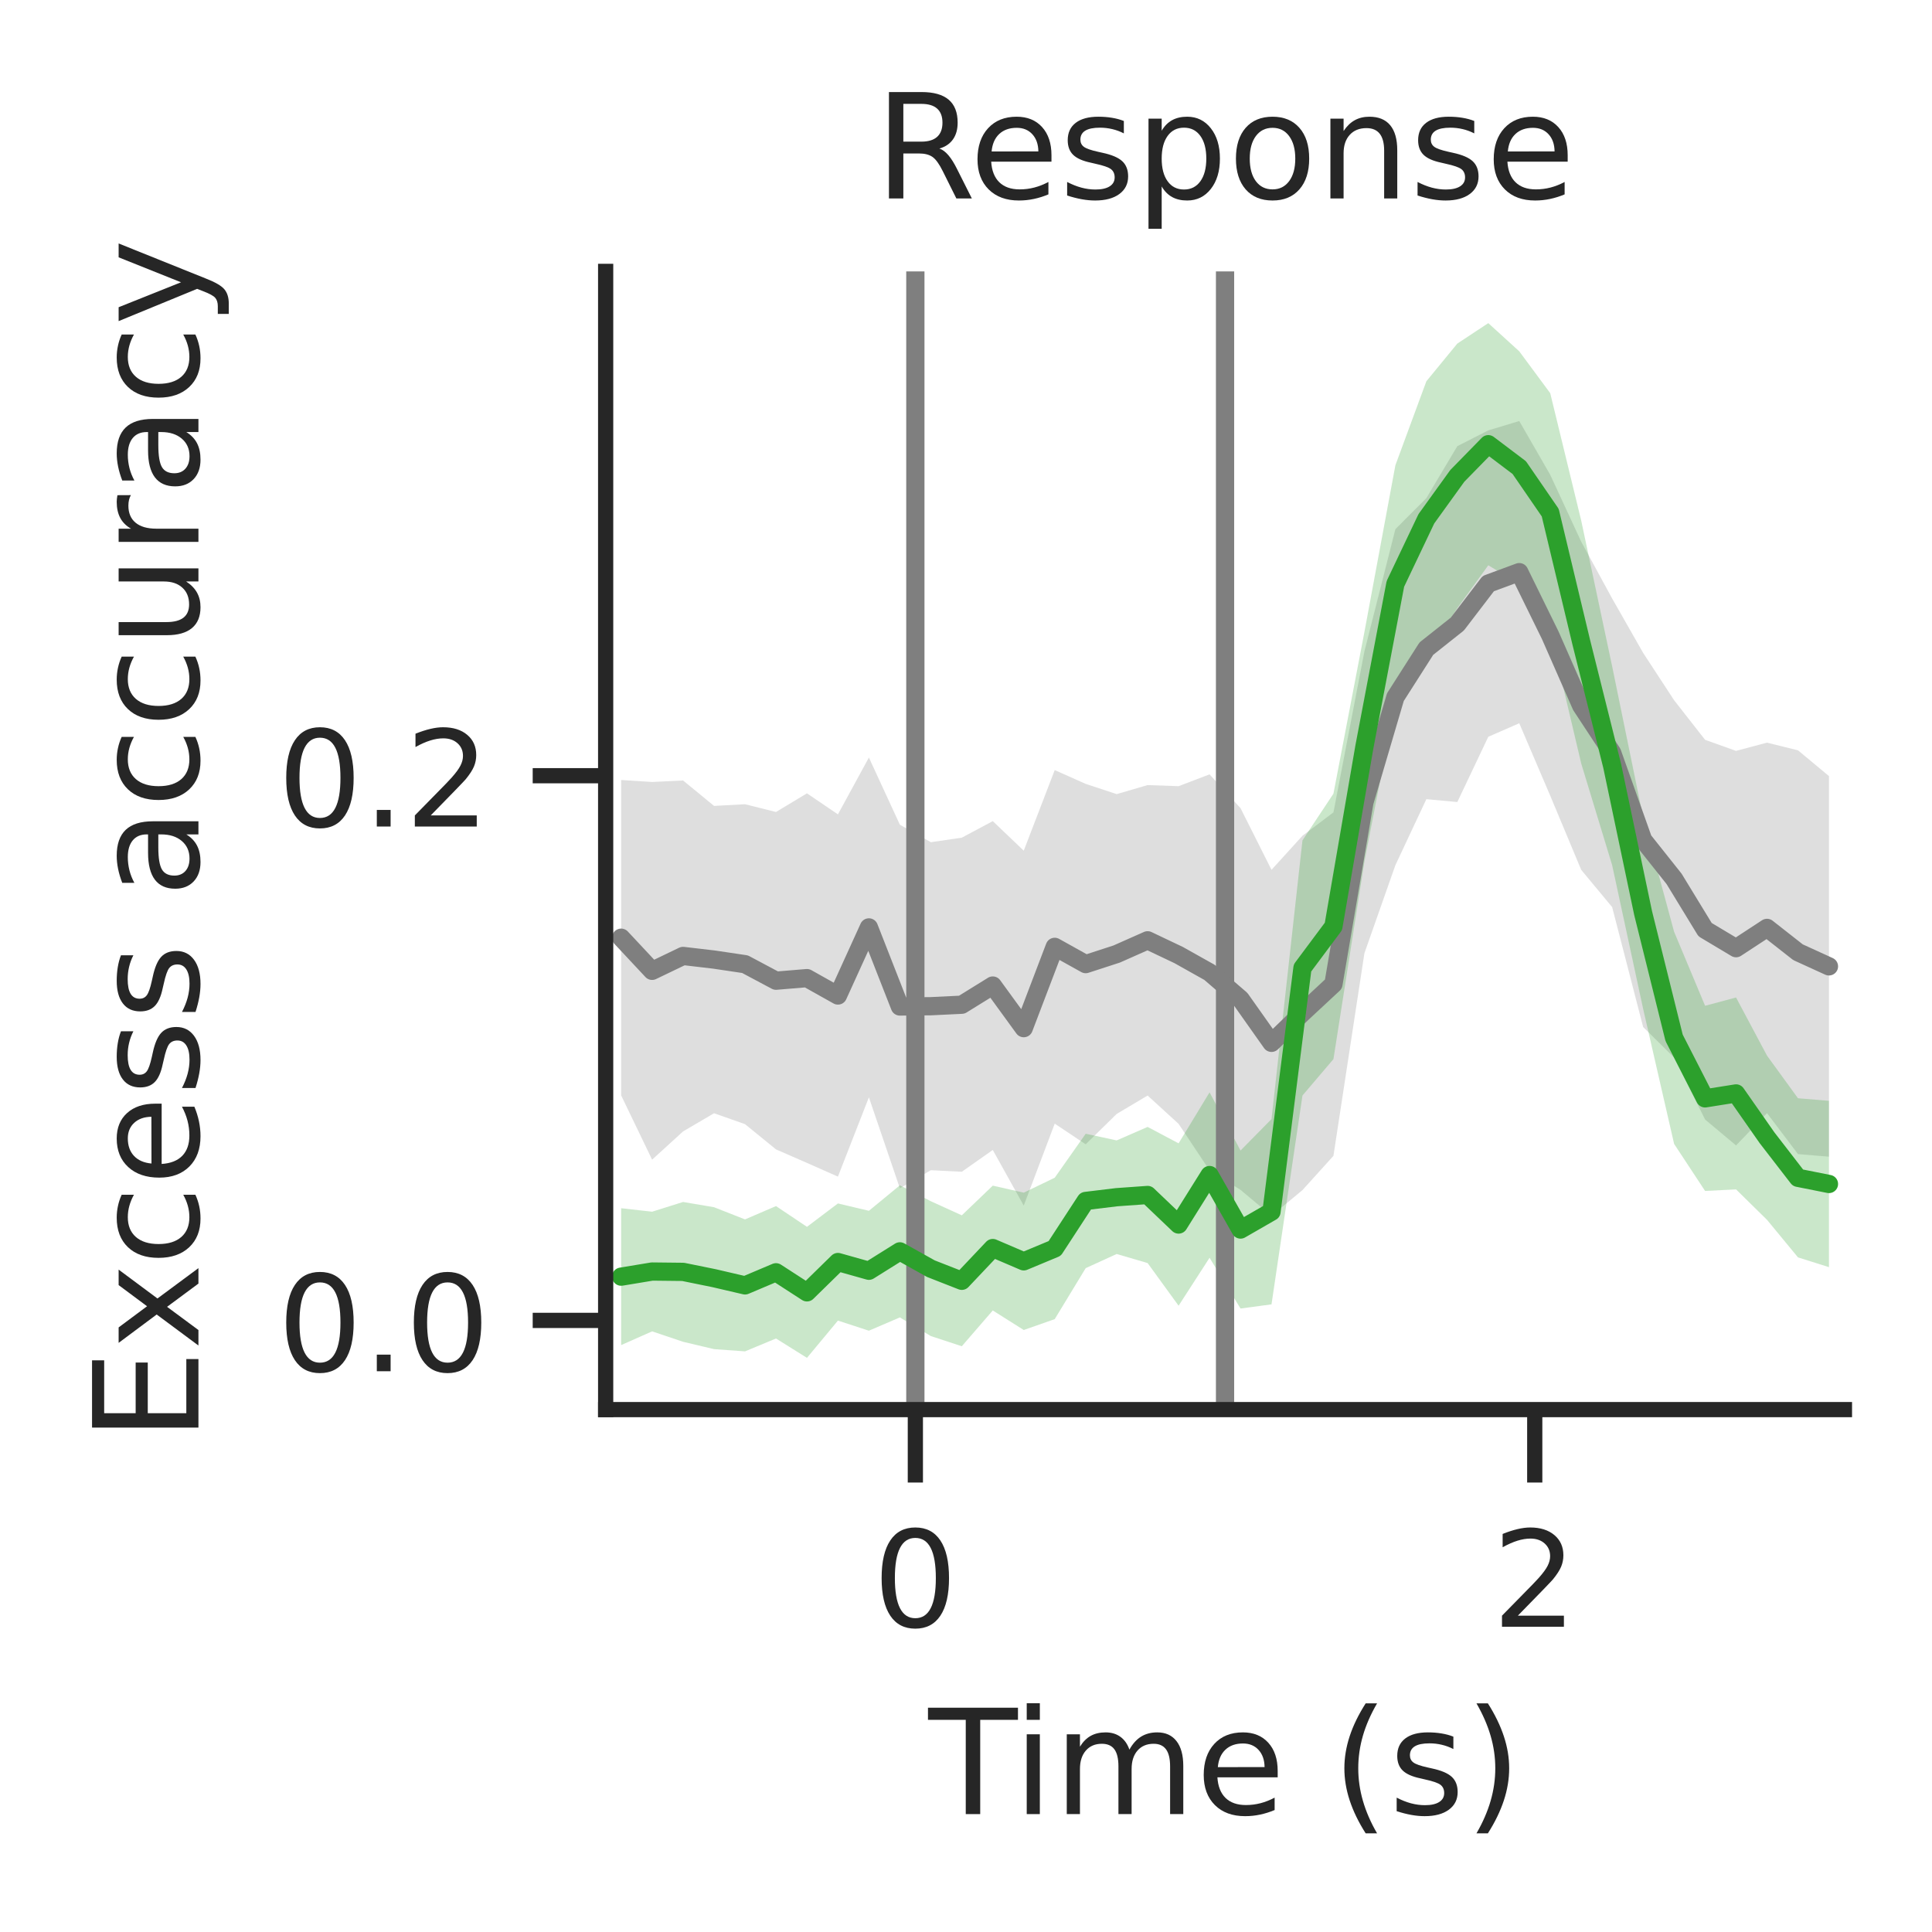
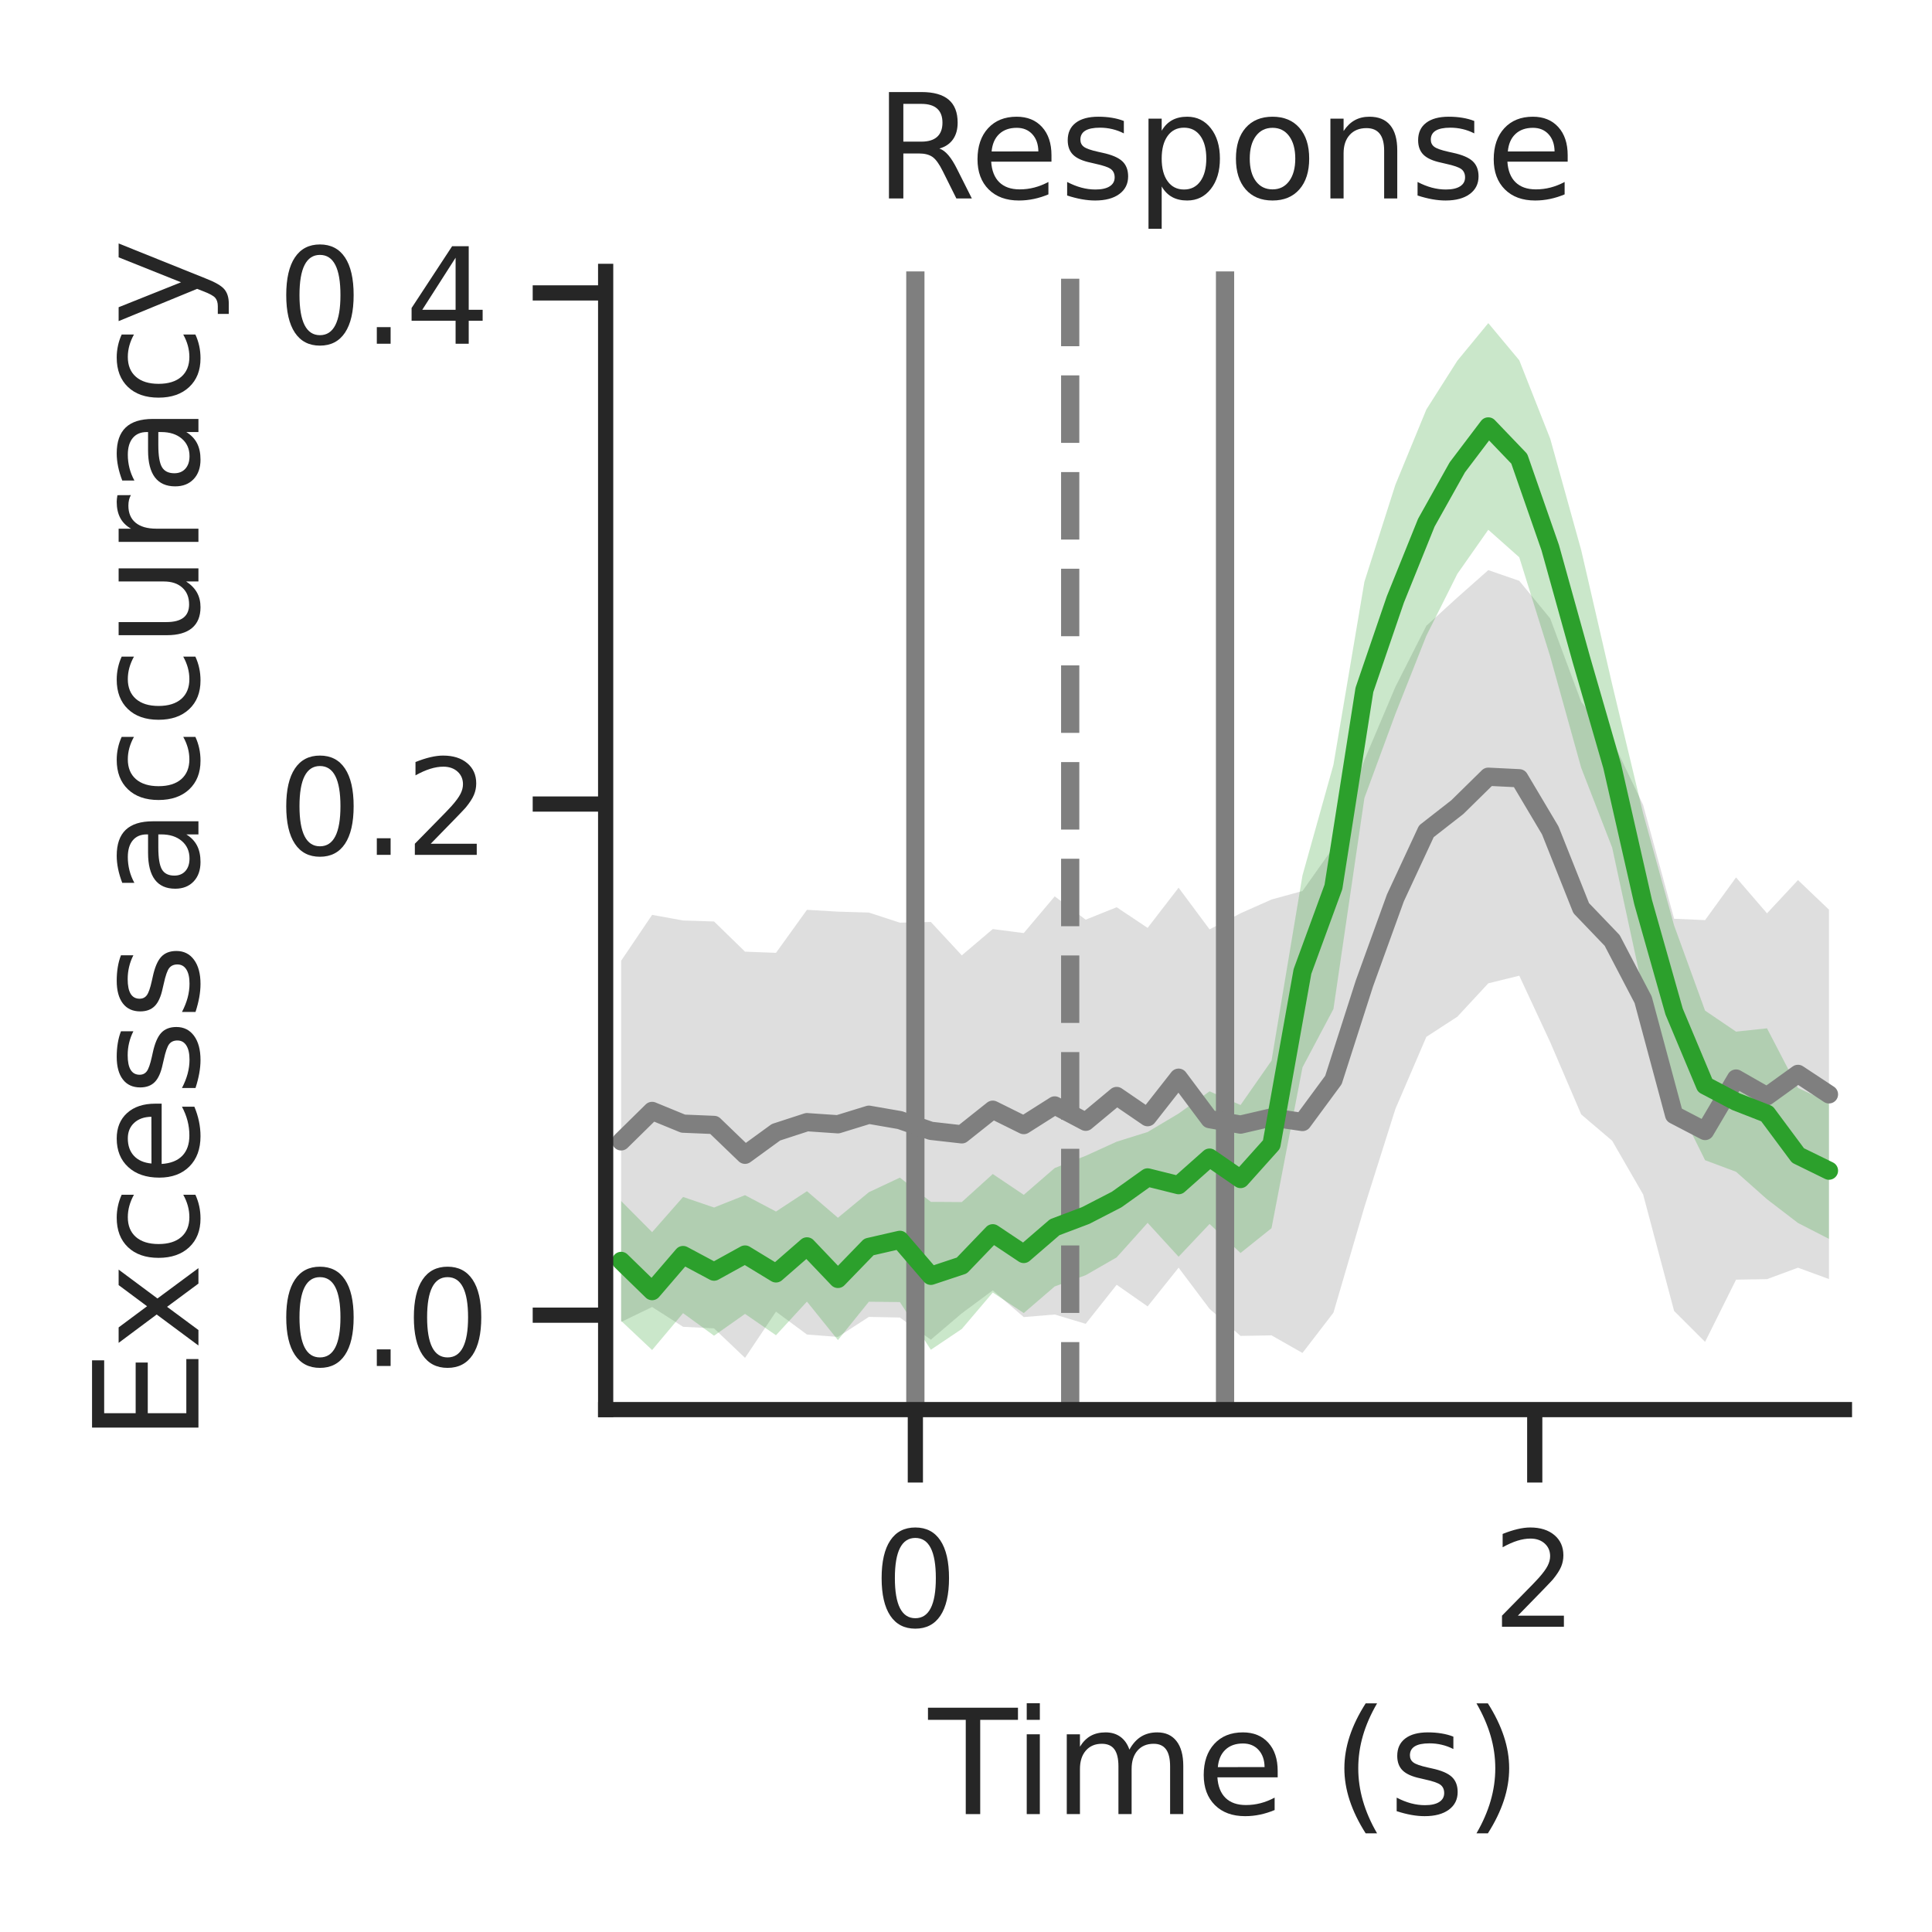
<svg xmlns="http://www.w3.org/2000/svg" xmlns:xlink="http://www.w3.org/1999/xlink" width="158.88pt" height="158.88pt" viewBox="0 0 158.88 158.88" version="1.1">
  <defs>
    <style type="text/css">*{stroke-linejoin: round; stroke-linecap: butt}</style>
  </defs>
  <g id="figure_1">
    <g id="patch_1">
      <path d="M 0 158.88  L 158.88 158.88  L 158.88 0  L 0 0  z " style="fill: #ffffff" />
    </g>
    <g id="axes_1">
      <g id="patch_2">
        <path d="M 49.807 115.92  L 151.68 115.92  L 151.68 22.318  L 49.807 22.318  z " style="fill: #ffffff" />
      </g>
      <g id="matplotlib.axis_1">
        <g id="xtick_1">
          <g id="line2d_1">
            <defs>
-               <path id="m1f8feceff8" d="M 0 0  L 0 6  " style="stroke: #262626; stroke-width: 1.25" />
-             </defs>
-             <g>
-               <use xlink:href="#m1f8feceff8" x="75.275" y="115.92" style="fill: #262626; stroke: #262626; stroke-width: 1.25" />
+               <path id="m19efd89a35" d="M 0 0  L 0 6  " style="stroke: #262626; stroke-width: 1.25" />
+             </defs>
+             <g>
+               <use xlink:href="#m19efd89a35" x="75.275" y="115.92" style="fill: #262626; stroke: #262626; stroke-width: 1.25" />
            </g>
          </g>
          <g id="text_1">
            <g style="fill: #262626" transform="translate(71.7759 133.7781) scale(0.11 -0.11)">
              <defs>
                <path id="DejaVuSans-30" d="M 2034 4250  Q 1547 4250 1301 3770  Q 1056 3291 1056 2328  Q 1056 1369 1301 889  Q 1547 409 2034 409  Q 2525 409 2770 889  Q 3016 1369 3016 2328  Q 3016 3291 2770 3770  Q 2525 4250 2034 4250  z M 2034 4750  Q 2819 4750 3233 4129  Q 3647 3509 3647 2328  Q 3647 1150 3233 529  Q 2819 -91 2034 -91  Q 1250 -91 836 529  Q 422 1150 422 2328  Q 422 3509 836 4129  Q 1250 4750 2034 4750  z " transform="scale(0.015625)" />
              </defs>
              <use xlink:href="#DejaVuSans-30" />
            </g>
          </g>
        </g>
        <g id="xtick_2">
          <g id="line2d_2">
            <g>
-               <use xlink:href="#m1f8feceff8" x="126.211" y="115.92" style="fill: #262626; stroke: #262626; stroke-width: 1.25" />
+               <use xlink:href="#m19efd89a35" x="126.211" y="115.92" style="fill: #262626; stroke: #262626; stroke-width: 1.25" />
            </g>
          </g>
          <g id="text_2">
            <g style="fill: #262626" transform="translate(122.7121 133.7781) scale(0.11 -0.11)">
              <defs>
                <path id="DejaVuSans-32" d="M 1228 531  L 3431 531  L 3431 0  L 469 0  L 469 531  Q 828 903 1448 1529  Q 2069 2156 2228 2338  Q 2531 2678 2651 2914  Q 2772 3150 2772 3378  Q 2772 3750 2511 3984  Q 2250 4219 1831 4219  Q 1534 4219 1204 4116  Q 875 4013 500 3803  L 500 4441  Q 881 4594 1212 4672  Q 1544 4750 1819 4750  Q 2544 4750 2975 4387  Q 3406 4025 3406 3419  Q 3406 3131 3298 2873  Q 3191 2616 2906 2266  Q 2828 2175 2409 1742  Q 1991 1309 1228 531  z " transform="scale(0.015625)" />
              </defs>
              <use xlink:href="#DejaVuSans-32" />
            </g>
          </g>
        </g>
        <g id="text_3">
          <g style="fill: #262626" transform="translate(76.34867 149.1839) scale(0.12 -0.12)">
            <defs>
              <path id="DejaVuSans-54" d="M -19 4666  L 3928 4666  L 3928 4134  L 2272 4134  L 2272 0  L 1638 0  L 1638 4134  L -19 4134  L -19 4666  z " transform="scale(0.015625)" />
              <path id="DejaVuSans-69" d="M 603 3500  L 1178 3500  L 1178 0  L 603 0  L 603 3500  z M 603 4863  L 1178 4863  L 1178 4134  L 603 4134  L 603 4863  z " transform="scale(0.015625)" />
              <path id="DejaVuSans-6d" d="M 3328 2828  Q 3544 3216 3844 3400  Q 4144 3584 4550 3584  Q 5097 3584 5394 3201  Q 5691 2819 5691 2113  L 5691 0  L 5113 0  L 5113 2094  Q 5113 2597 4934 2840  Q 4756 3084 4391 3084  Q 3944 3084 3684 2787  Q 3425 2491 3425 1978  L 3425 0  L 2847 0  L 2847 2094  Q 2847 2600 2669 2842  Q 2491 3084 2119 3084  Q 1678 3084 1418 2786  Q 1159 2488 1159 1978  L 1159 0  L 581 0  L 581 3500  L 1159 3500  L 1159 2956  Q 1356 3278 1631 3431  Q 1906 3584 2284 3584  Q 2666 3584 2933 3390  Q 3200 3197 3328 2828  z " transform="scale(0.015625)" />
              <path id="DejaVuSans-65" d="M 3597 1894  L 3597 1613  L 953 1613  Q 991 1019 1311 708  Q 1631 397 2203 397  Q 2534 397 2845 478  Q 3156 559 3463 722  L 3463 178  Q 3153 47 2828 -22  Q 2503 -91 2169 -91  Q 1331 -91 842 396  Q 353 884 353 1716  Q 353 2575 817 3079  Q 1281 3584 2069 3584  Q 2775 3584 3186 3129  Q 3597 2675 3597 1894  z M 3022 2063  Q 3016 2534 2758 2815  Q 2500 3097 2075 3097  Q 1594 3097 1305 2825  Q 1016 2553 972 2059  L 3022 2063  z " transform="scale(0.015625)" />
              <path id="DejaVuSans-20" transform="scale(0.015625)" />
              <path id="DejaVuSans-28" d="M 1984 4856  Q 1566 4138 1362 3434  Q 1159 2731 1159 2009  Q 1159 1288 1364 580  Q 1569 -128 1984 -844  L 1484 -844  Q 1016 -109 783 600  Q 550 1309 550 2009  Q 550 2706 781 3412  Q 1013 4119 1484 4856  L 1984 4856  z " transform="scale(0.015625)" />
              <path id="DejaVuSans-73" d="M 2834 3397  L 2834 2853  Q 2591 2978 2328 3040  Q 2066 3103 1784 3103  Q 1356 3103 1142 2972  Q 928 2841 928 2578  Q 928 2378 1081 2264  Q 1234 2150 1697 2047  L 1894 2003  Q 2506 1872 2764 1633  Q 3022 1394 3022 966  Q 3022 478 2636 193  Q 2250 -91 1575 -91  Q 1294 -91 989 -36  Q 684 19 347 128  L 347 722  Q 666 556 975 473  Q 1284 391 1588 391  Q 1994 391 2212 530  Q 2431 669 2431 922  Q 2431 1156 2273 1281  Q 2116 1406 1581 1522  L 1381 1569  Q 847 1681 609 1914  Q 372 2147 372 2553  Q 372 3047 722 3315  Q 1072 3584 1716 3584  Q 2034 3584 2315 3537  Q 2597 3491 2834 3397  z " transform="scale(0.015625)" />
              <path id="DejaVuSans-29" d="M 513 4856  L 1013 4856  Q 1481 4119 1714 3412  Q 1947 2706 1947 2009  Q 1947 1309 1714 600  Q 1481 -109 1013 -844  L 513 -844  Q 928 -128 1133 580  Q 1338 1288 1338 2009  Q 1338 2731 1133 3434  Q 928 4138 513 4856  z " transform="scale(0.015625)" />
            </defs>
            <use xlink:href="#DejaVuSans-54" />
            <use xlink:href="#DejaVuSans-69" transform="translate(57.95898 0)" />
            <use xlink:href="#DejaVuSans-6d" transform="translate(85.74219 0)" />
            <use xlink:href="#DejaVuSans-65" transform="translate(183.1543 0)" />
            <use xlink:href="#DejaVuSans-20" transform="translate(244.6777 0)" />
            <use xlink:href="#DejaVuSans-28" transform="translate(276.4648 0)" />
            <use xlink:href="#DejaVuSans-73" transform="translate(315.4785 0)" />
            <use xlink:href="#DejaVuSans-29" transform="translate(367.5781 0)" />
          </g>
        </g>
      </g>
      <g id="matplotlib.axis_2">
        <g id="ytick_1">
          <g id="line2d_3">
            <defs>
-               <path id="m07dfbf6e13" d="M 0 0  L -6 0  " style="stroke: #262626; stroke-width: 1.25" />
-             </defs>
-             <g>
-               <use xlink:href="#m07dfbf6e13" x="49.807" y="108.585" style="fill: #262626; stroke: #262626; stroke-width: 1.25" />
+               <path id="m8c7bfd3875" d="M 0 0  L -6 0  " style="stroke: #262626; stroke-width: 1.25" />
+             </defs>
+             <g>
+               <use xlink:href="#m8c7bfd3875" x="49.807" y="108.153" style="fill: #262626; stroke: #262626; stroke-width: 1.25" />
            </g>
          </g>
          <g id="text_4">
-             <g style="fill: #262626" transform="translate(22.81375 112.7646) scale(0.11 -0.11)">
+             <g style="fill: #262626" transform="translate(22.81375 112.3323) scale(0.11 -0.11)">
              <defs>
                <path id="DejaVuSans-2e" d="M 684 794  L 1344 794  L 1344 0  L 684 0  L 684 794  z " transform="scale(0.015625)" />
              </defs>
              <use xlink:href="#DejaVuSans-30" />
              <use xlink:href="#DejaVuSans-2e" transform="translate(63.62305 0)" />
              <use xlink:href="#DejaVuSans-30" transform="translate(95.41016 0)" />
            </g>
          </g>
        </g>
        <g id="ytick_2">
          <g id="line2d_4">
            <g>
-               <use xlink:href="#m07dfbf6e13" x="49.807" y="63.791" style="fill: #262626; stroke: #262626; stroke-width: 1.25" />
+               <use xlink:href="#m8c7bfd3875" x="49.807" y="66.12" style="fill: #262626; stroke: #262626; stroke-width: 1.25" />
            </g>
          </g>
          <g id="text_5">
-             <g style="fill: #262626" transform="translate(22.81375 67.97015) scale(0.11 -0.11)">
+             <g style="fill: #262626" transform="translate(22.81375 70.29963) scale(0.11 -0.11)">
              <use xlink:href="#DejaVuSans-30" />
              <use xlink:href="#DejaVuSans-2e" transform="translate(63.62305 0)" />
              <use xlink:href="#DejaVuSans-32" transform="translate(95.41016 0)" />
            </g>
          </g>
        </g>
-         <g id="text_6">
+         <g id="ytick_3">
+           <g id="line2d_5">
+             <g>
+               <use xlink:href="#m8c7bfd3875" x="49.807" y="24.088" style="fill: #262626; stroke: #262626; stroke-width: 1.25" />
+             </g>
+           </g>
+           <g id="text_6">
+             <g style="fill: #262626" transform="translate(22.81375 28.26691) scale(0.11 -0.11)">
+               <defs>
+                 <path id="DejaVuSans-34" d="M 2419 4116  L 825 1625  L 2419 1625  L 2419 4116  z M 2253 4666  L 3047 4666  L 3047 1625  L 3713 1625  L 3713 1100  L 3047 1100  L 3047 0  L 2419 0  L 2419 1100  L 313 1100  L 313 1709  L 2253 4666  z " transform="scale(0.015625)" />
+               </defs>
+               <use xlink:href="#DejaVuSans-30" />
+               <use xlink:href="#DejaVuSans-2e" transform="translate(63.62305 0)" />
+               <use xlink:href="#DejaVuSans-34" transform="translate(95.41016 0)" />
+             </g>
+           </g>
+         </g>
+         <g id="text_7">
          <g style="fill: #262626" transform="translate(16.31812 118.5768) rotate(-90) scale(0.12 -0.12)">
            <defs>
              <path id="DejaVuSans-45" d="M 628 4666  L 3578 4666  L 3578 4134  L 1259 4134  L 1259 2753  L 3481 2753  L 3481 2222  L 1259 2222  L 1259 531  L 3634 531  L 3634 0  L 628 0  L 628 4666  z " transform="scale(0.015625)" />
              <path id="DejaVuSans-78" d="M 3513 3500  L 2247 1797  L 3578 0  L 2900 0  L 1881 1375  L 863 0  L 184 0  L 1544 1831  L 300 3500  L 978 3500  L 1906 2253  L 2834 3500  L 3513 3500  z " transform="scale(0.015625)" />
              <path id="DejaVuSans-63" d="M 3122 3366  L 3122 2828  Q 2878 2963 2633 3030  Q 2388 3097 2138 3097  Q 1578 3097 1268 2742  Q 959 2388 959 1747  Q 959 1106 1268 751  Q 1578 397 2138 397  Q 2388 397 2633 464  Q 2878 531 3122 666  L 3122 134  Q 2881 22 2623 -34  Q 2366 -91 2075 -91  Q 1284 -91 818 406  Q 353 903 353 1747  Q 353 2603 823 3093  Q 1294 3584 2113 3584  Q 2378 3584 2631 3529  Q 2884 3475 3122 3366  z " transform="scale(0.015625)" />
              <path id="DejaVuSans-61" d="M 2194 1759  Q 1497 1759 1228 1600  Q 959 1441 959 1056  Q 959 750 1161 570  Q 1363 391 1709 391  Q 2188 391 2477 730  Q 2766 1069 2766 1631  L 2766 1759  L 2194 1759  z M 3341 1997  L 3341 0  L 2766 0  L 2766 531  Q 2569 213 2275 61  Q 1981 -91 1556 -91  Q 1019 -91 701 211  Q 384 513 384 1019  Q 384 1609 779 1909  Q 1175 2209 1959 2209  L 2766 2209  L 2766 2266  Q 2766 2663 2505 2880  Q 2244 3097 1772 3097  Q 1472 3097 1187 3025  Q 903 2953 641 2809  L 641 3341  Q 956 3463 1253 3523  Q 1550 3584 1831 3584  Q 2591 3584 2966 3190  Q 3341 2797 3341 1997  z " transform="scale(0.015625)" />
              <path id="DejaVuSans-75" d="M 544 1381  L 544 3500  L 1119 3500  L 1119 1403  Q 1119 906 1312 657  Q 1506 409 1894 409  Q 2359 409 2629 706  Q 2900 1003 2900 1516  L 2900 3500  L 3475 3500  L 3475 0  L 2900 0  L 2900 538  Q 2691 219 2414 64  Q 2138 -91 1772 -91  Q 1169 -91 856 284  Q 544 659 544 1381  z M 1991 3584  L 1991 3584  z " transform="scale(0.015625)" />
              <path id="DejaVuSans-72" d="M 2631 2963  Q 2534 3019 2420 3045  Q 2306 3072 2169 3072  Q 1681 3072 1420 2755  Q 1159 2438 1159 1844  L 1159 0  L 581 0  L 581 3500  L 1159 3500  L 1159 2956  Q 1341 3275 1631 3429  Q 1922 3584 2338 3584  Q 2397 3584 2469 3576  Q 2541 3569 2628 3553  L 2631 2963  z " transform="scale(0.015625)" />
              <path id="DejaVuSans-79" d="M 2059 -325  Q 1816 -950 1584 -1140  Q 1353 -1331 966 -1331  L 506 -1331  L 506 -850  L 844 -850  Q 1081 -850 1212 -737  Q 1344 -625 1503 -206  L 1606 56  L 191 3500  L 800 3500  L 1894 763  L 2988 3500  L 3597 3500  L 2059 -325  z " transform="scale(0.015625)" />
            </defs>
            <use xlink:href="#DejaVuSans-45" />
            <use xlink:href="#DejaVuSans-78" transform="translate(63.18359 0)" />
            <use xlink:href="#DejaVuSans-63" transform="translate(120.6133 0)" />
            <use xlink:href="#DejaVuSans-65" transform="translate(175.5938 0)" />
            <use xlink:href="#DejaVuSans-73" transform="translate(237.1172 0)" />
            <use xlink:href="#DejaVuSans-73" transform="translate(289.2168 0)" />
            <use xlink:href="#DejaVuSans-20" transform="translate(341.3164 0)" />
            <use xlink:href="#DejaVuSans-61" transform="translate(373.1035 0)" />
            <use xlink:href="#DejaVuSans-63" transform="translate(434.3828 0)" />
            <use xlink:href="#DejaVuSans-63" transform="translate(489.3633 0)" />
            <use xlink:href="#DejaVuSans-75" transform="translate(544.3438 0)" />
            <use xlink:href="#DejaVuSans-72" transform="translate(607.7227 0)" />
            <use xlink:href="#DejaVuSans-61" transform="translate(648.8359 0)" />
            <use xlink:href="#DejaVuSans-63" transform="translate(710.1152 0)" />
            <use xlink:href="#DejaVuSans-79" transform="translate(765.0957 0)" />
          </g>
        </g>
      </g>
      <g id="FillBetweenPolyCollection_1">
-         <path d="M 51.081 64.145  L 51.081 90.083  L 53.627 95.366  L 56.174 93.043  L 58.721 91.549  L 61.268 92.446  L 63.815 94.52  L 66.361 95.633  L 68.908 96.761  L 71.455 90.238  L 74.002 97.72  L 76.549 96.233  L 79.095 96.361  L 81.642 94.569  L 84.189 99.144  L 86.736 92.403  L 89.283 94.104  L 91.83 91.606  L 94.376 90.092  L 96.923 92.421  L 99.47 96.251  L 102.017 97.851  L 104.564 99.984  L 107.11 97.868  L 109.657 95.052  L 112.204 78.388  L 114.751 71.149  L 117.298 65.721  L 119.844 65.956  L 122.391 60.59  L 124.938 59.478  L 127.485 65.435  L 130.032 71.532  L 132.578 74.598  L 135.125 84.456  L 137.672 86.972  L 140.219 92.064  L 142.766 94.196  L 145.312 91.541  L 147.859 94.909  L 150.406 95.12  L 150.406 63.821  L 150.406 63.821  L 147.859 61.703  L 145.312 61.073  L 142.766 61.751  L 140.219 60.839  L 137.672 57.585  L 135.125 53.69  L 132.578 49.221  L 130.032 44.545  L 127.485 39.046  L 124.938 34.623  L 122.391 35.394  L 119.844 36.689  L 117.298 40.964  L 114.751 43.515  L 112.204 53.563  L 109.657 66.805  L 107.11 68.729  L 104.564 71.532  L 102.017 66.461  L 99.47 63.68  L 96.923 64.652  L 94.376 64.562  L 91.83 65.305  L 89.283 64.463  L 86.736 63.329  L 84.189 69.957  L 81.642 67.526  L 79.095 68.886  L 76.549 69.26  L 74.002 67.821  L 71.455 62.297  L 68.908 66.97  L 66.361 65.241  L 63.815 66.776  L 61.268 66.137  L 58.721 66.275  L 56.174 64.183  L 53.627 64.307  L 51.081 64.145  z " clip-path="url(#pb8e858d7da)" style="fill: #7f7f7f; fill-opacity: 0.25" />
+         <path d="M 51.081 79.007  L 51.081 108.715  L 53.627 107.482  L 56.174 109.11  L 58.721 109.241  L 61.268 111.665  L 63.815 107.864  L 66.361 109.745  L 68.908 109.943  L 71.455 108.296  L 74.002 108.349  L 76.549 110.171  L 79.095 108.004  L 81.642 106.115  L 84.189 108.311  L 86.736 108.1  L 89.283 108.866  L 91.83 105.655  L 94.376 107.435  L 96.923 104.249  L 99.47 107.637  L 102.017 109.86  L 104.564 109.815  L 107.11 111.262  L 109.657 107.951  L 112.204 99.255  L 114.751 91.197  L 117.298 85.267  L 119.844 83.612  L 122.391 80.865  L 124.938 80.237  L 127.485 85.708  L 130.032 91.646  L 132.578 93.811  L 135.125 98.227  L 137.672 107.808  L 140.219 110.35  L 142.766 105.235  L 145.312 105.191  L 147.859 104.251  L 150.406 105.185  L 150.406 74.805  L 150.406 74.805  L 147.859 72.375  L 145.312 75.108  L 142.766 72.156  L 140.219 75.666  L 137.672 75.556  L 135.125 66.198  L 132.578 60.862  L 130.032 57.719  L 127.485 50.862  L 124.938 47.765  L 122.391 46.885  L 119.844 49.142  L 117.298 51.461  L 114.751 56.485  L 112.204 62.498  L 109.657 69.674  L 107.11 73.274  L 104.564 73.972  L 102.017 75.106  L 99.47 76.427  L 96.923 73.002  L 94.376 76.306  L 91.83 74.607  L 89.283 75.631  L 86.736 73.714  L 84.189 76.733  L 81.642 76.403  L 79.095 78.565  L 76.549 75.819  L 74.002 75.877  L 71.455 75.046  L 68.908 74.97  L 66.361 74.819  L 63.815 78.358  L 61.268 78.261  L 58.721 75.779  L 56.174 75.697  L 53.627 75.236  L 51.081 79.007  z " clip-path="url(#p2e3c403fda)" style="fill: #7f7f7f; fill-opacity: 0.25" />
      </g>
      <g id="FillBetweenPolyCollection_2">
-         <path d="M 51.081 99.359  L 51.081 110.615  L 53.627 109.486  L 56.174 110.343  L 58.721 110.947  L 61.268 111.131  L 63.815 110.072  L 66.361 111.665  L 68.908 108.601  L 71.455 109.431  L 74.002 108.338  L 76.549 109.873  L 79.095 110.71  L 81.642 107.767  L 84.189 109.374  L 86.736 108.48  L 89.283 104.287  L 91.83 103.123  L 94.376 103.869  L 96.923 107.377  L 99.47 103.433  L 102.017 107.609  L 104.564 107.264  L 107.11 90.091  L 109.657 87.099  L 112.204 70.847  L 114.751 57.769  L 117.298 53.972  L 119.844 50.012  L 122.391 46.487  L 124.938 48.018  L 127.485 51.982  L 130.032 62.786  L 132.578 71.153  L 135.125 82.965  L 137.672 94.069  L 140.219 97.939  L 142.766 97.811  L 145.312 100.314  L 147.859 103.402  L 150.406 104.205  L 150.406 90.527  L 150.406 90.527  L 147.859 90.316  L 145.312 86.81  L 142.766 82.029  L 140.219 82.71  L 137.672 76.625  L 135.125 67.223  L 132.578 54.802  L 130.032 42.81  L 127.485 32.334  L 124.938 28.891  L 122.391 26.573  L 119.844 28.254  L 117.298 31.355  L 114.751 38.261  L 112.204 51.972  L 109.657 65.269  L 107.11 69.107  L 104.564 92.028  L 102.017 94.615  L 99.47 89.829  L 96.923 94.024  L 94.376 92.673  L 91.83 93.783  L 89.283 93.234  L 86.736 96.852  L 84.189 98.079  L 81.642 97.503  L 79.095 99.944  L 76.549 98.784  L 74.002 97.476  L 71.455 99.571  L 68.908 98.967  L 66.361 100.89  L 63.815 99.184  L 61.268 100.279  L 58.721 99.277  L 56.174 98.845  L 53.627 99.646  L 51.081 99.359  z " clip-path="url(#pb8e858d7da)" style="fill: #2ca02c; fill-opacity: 0.25" />
-       </g>
-       <g id="line2d_5">
-         <path d="M 75.275 115.92  L 75.275 22.318  " clip-path="url(#pb8e858d7da)" style="fill: none; stroke: #7f7f7f; stroke-width: 1.5; stroke-linecap: round" />
+         <path d="M 51.081 98.766  L 51.081 108.622  L 53.627 111.021  L 56.174 107.989  L 58.721 109.844  L 61.268 108.05  L 63.815 109.805  L 66.361 107.038  L 68.908 110.202  L 71.455 107.048  L 74.002 107.077  L 76.549 110.999  L 79.095 109.289  L 81.642 106.293  L 84.189 107.982  L 86.736 105.791  L 89.283 104.867  L 91.83 103.401  L 94.376 100.562  L 96.923 103.349  L 99.47 100.654  L 102.017 103.04  L 104.564 101.002  L 107.11 87.782  L 109.657 82.976  L 112.204 65.625  L 114.751 58.713  L 117.298 52.282  L 119.844 47.197  L 122.391 43.566  L 124.938 45.828  L 127.485 53.995  L 130.032 63.145  L 132.578 69.703  L 135.125 81.489  L 137.672 90.266  L 140.219 95.411  L 142.766 96.362  L 145.312 98.621  L 147.859 100.573  L 150.406 101.88  L 150.406 90.657  L 150.406 90.657  L 147.859 89.468  L 145.312 84.565  L 142.766 84.837  L 140.219 83.11  L 137.672 76.108  L 135.125 66.894  L 132.578 56.277  L 130.032 45.243  L 127.485 36.083  L 124.938 29.626  L 122.391 26.573  L 119.844 29.667  L 117.298 33.675  L 114.751 39.865  L 112.204 47.84  L 109.657 62.895  L 107.11 71.994  L 104.564 87.227  L 102.017 90.874  L 99.47 89.745  L 96.923 91.574  L 94.376 93.091  L 91.83 93.888  L 89.283 95.049  L 86.736 96.053  L 84.189 98.258  L 81.642 96.546  L 79.095 98.853  L 76.549 98.834  L 74.002 96.843  L 71.455 98.04  L 68.908 100.143  L 66.361 97.959  L 63.815 99.631  L 61.268 98.286  L 58.721 99.301  L 56.174 98.433  L 53.627 101.328  L 51.081 98.766  z " clip-path="url(#p2e3c403fda)" style="fill: #2ca02c; fill-opacity: 0.25" />
      </g>
      <g id="line2d_6">
-         <path d="M 100.743 115.92  L 100.743 22.318  " clip-path="url(#pb8e858d7da)" style="fill: none; stroke: #7f7f7f; stroke-width: 1.5; stroke-linecap: round" />
+         <path d="M 75.275 115.92  L 75.275 22.318  " clip-path="url(#p2e3c403fda)" style="fill: none; stroke: #7f7f7f; stroke-width: 1.5; stroke-linecap: round" />
      </g>
      <g id="line2d_7">
-         <path d="M 51.081 77.114  L 53.627 79.837  L 56.174 78.613  L 58.721 78.912  L 61.268 79.291  L 63.815 80.648  L 66.361 80.437  L 68.908 81.866  L 71.455 76.267  L 74.002 82.77  L 76.549 82.747  L 79.095 82.624  L 81.642 81.047  L 84.189 84.55  L 86.736 77.866  L 89.283 79.284  L 91.83 78.456  L 94.376 77.327  L 96.923 78.537  L 99.47 79.966  L 102.017 82.156  L 104.564 85.758  L 107.11 83.298  L 109.657 80.929  L 112.204 65.975  L 114.751 57.332  L 117.298 53.342  L 119.844 51.322  L 122.391 47.992  L 124.938 47.051  L 127.485 52.241  L 130.032 58.038  L 132.578 61.909  L 135.125 69.073  L 137.672 72.278  L 140.219 76.451  L 142.766 77.974  L 145.312 76.307  L 147.859 78.306  L 150.406 79.47  " clip-path="url(#pb8e858d7da)" style="fill: none; stroke: #7f7f7f; stroke-width: 1.5; stroke-linecap: round" />
+         <path d="M 88.009 115.92  L 88.009 22.318  " clip-path="url(#p2e3c403fda)" style="fill: none; stroke-dasharray: 5.55,2.4; stroke-dashoffset: 0; stroke: #7f7f7f; stroke-width: 1.5" />
      </g>
      <g id="line2d_8">
-         <path d="M 51.081 104.987  L 53.627 104.566  L 56.174 104.594  L 58.721 105.112  L 61.268 105.705  L 63.815 104.628  L 66.361 106.277  L 68.908 103.784  L 71.455 104.501  L 74.002 102.907  L 76.549 104.329  L 79.095 105.327  L 81.642 102.635  L 84.189 103.727  L 86.736 102.666  L 89.283 98.761  L 91.83 98.453  L 94.376 98.271  L 96.923 100.7  L 99.47 96.631  L 102.017 101.112  L 104.564 99.646  L 107.11 79.599  L 109.657 76.184  L 112.204 61.41  L 114.751 48.015  L 117.298 42.663  L 119.844 39.133  L 122.391 36.53  L 124.938 38.454  L 127.485 42.158  L 130.032 52.798  L 132.578 62.977  L 135.125 75.094  L 137.672 85.347  L 140.219 90.325  L 142.766 89.92  L 145.312 93.562  L 147.859 96.859  L 150.406 97.366  " clip-path="url(#pb8e858d7da)" style="fill: none; stroke: #2ca02c; stroke-width: 1.5; stroke-linecap: round" />
+         <path d="M 100.743 115.92  L 100.743 22.318  " clip-path="url(#p2e3c403fda)" style="fill: none; stroke: #7f7f7f; stroke-width: 1.5; stroke-linecap: round" />
+       </g>
+       <g id="line2d_9">
+         <path d="M 51.081 93.861  L 53.627 91.359  L 56.174 92.404  L 58.721 92.51  L 61.268 94.963  L 63.815 93.111  L 66.361 92.282  L 68.908 92.456  L 71.455 91.671  L 74.002 92.113  L 76.549 92.995  L 79.095 93.284  L 81.642 91.259  L 84.189 92.522  L 86.736 90.907  L 89.283 92.249  L 91.83 90.131  L 94.376 91.871  L 96.923 88.626  L 99.47 92.032  L 102.017 92.483  L 104.564 91.893  L 107.11 92.268  L 109.657 88.813  L 112.204 80.876  L 114.751 73.841  L 117.298 68.364  L 119.844 66.377  L 122.391 63.875  L 124.938 64.001  L 127.485 68.285  L 130.032 74.682  L 132.578 77.337  L 135.125 82.212  L 137.672 91.682  L 140.219 93.008  L 142.766 88.695  L 145.312 90.15  L 147.859 88.313  L 150.406 89.995  " clip-path="url(#p2e3c403fda)" style="fill: none; stroke: #7f7f7f; stroke-width: 1.5; stroke-linecap: round" />
+       </g>
+       <g id="line2d_10">
+         <path d="M 51.081 103.694  L 53.627 106.174  L 56.174 103.211  L 58.721 104.573  L 61.268 103.168  L 63.815 104.718  L 66.361 102.499  L 68.908 105.172  L 71.455 102.544  L 74.002 101.96  L 76.549 104.916  L 79.095 104.071  L 81.642 101.42  L 84.189 103.12  L 86.736 100.922  L 89.283 99.958  L 91.83 98.645  L 94.376 96.827  L 96.923 97.461  L 99.47 95.199  L 102.017 96.957  L 104.564 94.115  L 107.11 79.888  L 109.657 72.936  L 112.204 56.733  L 114.751 49.289  L 117.298 42.979  L 119.844 38.432  L 122.391 35.069  L 124.938 37.727  L 127.485 45.039  L 130.032 54.194  L 132.578 62.99  L 135.125 74.192  L 137.672 83.187  L 140.219 89.26  L 142.766 90.599  L 145.312 91.593  L 147.859 95.021  L 150.406 96.269  " clip-path="url(#p2e3c403fda)" style="fill: none; stroke: #2ca02c; stroke-width: 1.5; stroke-linecap: round" />
      </g>
      <g id="patch_3">
        <path d="M 49.807 115.92  L 49.807 22.318  " style="fill: none; stroke: #262626; stroke-width: 1.25; stroke-linejoin: miter; stroke-linecap: square" />
      </g>
      <g id="patch_4">
        <path d="M 49.807 115.92  L 151.68 115.92  " style="fill: none; stroke: #262626; stroke-width: 1.25; stroke-linejoin: miter; stroke-linecap: square" />
      </g>
-       <g id="text_7">
+       <g id="text_8">
        <g style="fill: #262626" transform="translate(71.92648 16.31812) scale(0.12 -0.12)">
          <defs>
            <path id="DejaVuSans-52" d="M 2841 2188  Q 3044 2119 3236 1894  Q 3428 1669 3622 1275  L 4263 0  L 3584 0  L 2988 1197  Q 2756 1666 2539 1819  Q 2322 1972 1947 1972  L 1259 1972  L 1259 0  L 628 0  L 628 4666  L 2053 4666  Q 2853 4666 3247 4331  Q 3641 3997 3641 3322  Q 3641 2881 3436 2590  Q 3231 2300 2841 2188  z M 1259 4147  L 1259 2491  L 2053 2491  Q 2509 2491 2742 2702  Q 2975 2913 2975 3322  Q 2975 3731 2742 3939  Q 2509 4147 2053 4147  L 1259 4147  z " transform="scale(0.015625)" />
            <path id="DejaVuSans-70" d="M 1159 525  L 1159 -1331  L 581 -1331  L 581 3500  L 1159 3500  L 1159 2969  Q 1341 3281 1617 3432  Q 1894 3584 2278 3584  Q 2916 3584 3314 3078  Q 3713 2572 3713 1747  Q 3713 922 3314 415  Q 2916 -91 2278 -91  Q 1894 -91 1617 61  Q 1341 213 1159 525  z M 3116 1747  Q 3116 2381 2855 2742  Q 2594 3103 2138 3103  Q 1681 3103 1420 2742  Q 1159 2381 1159 1747  Q 1159 1113 1420 752  Q 1681 391 2138 391  Q 2594 391 2855 752  Q 3116 1113 3116 1747  z " transform="scale(0.015625)" />
            <path id="DejaVuSans-6f" d="M 1959 3097  Q 1497 3097 1228 2736  Q 959 2375 959 1747  Q 959 1119 1226 758  Q 1494 397 1959 397  Q 2419 397 2687 759  Q 2956 1122 2956 1747  Q 2956 2369 2687 2733  Q 2419 3097 1959 3097  z M 1959 3584  Q 2709 3584 3137 3096  Q 3566 2609 3566 1747  Q 3566 888 3137 398  Q 2709 -91 1959 -91  Q 1206 -91 779 398  Q 353 888 353 1747  Q 353 2609 779 3096  Q 1206 3584 1959 3584  z " transform="scale(0.015625)" />
            <path id="DejaVuSans-6e" d="M 3513 2113  L 3513 0  L 2938 0  L 2938 2094  Q 2938 2591 2744 2837  Q 2550 3084 2163 3084  Q 1697 3084 1428 2787  Q 1159 2491 1159 1978  L 1159 0  L 581 0  L 581 3500  L 1159 3500  L 1159 2956  Q 1366 3272 1645 3428  Q 1925 3584 2291 3584  Q 2894 3584 3203 3211  Q 3513 2838 3513 2113  z " transform="scale(0.015625)" />
          </defs>
          <use xlink:href="#DejaVuSans-52" />
          <use xlink:href="#DejaVuSans-65" transform="translate(64.98242 0)" />
          <use xlink:href="#DejaVuSans-73" transform="translate(126.5059 0)" />
          <use xlink:href="#DejaVuSans-70" transform="translate(178.6055 0)" />
          <use xlink:href="#DejaVuSans-6f" transform="translate(242.082 0)" />
          <use xlink:href="#DejaVuSans-6e" transform="translate(303.2637 0)" />
          <use xlink:href="#DejaVuSans-73" transform="translate(366.6426 0)" />
          <use xlink:href="#DejaVuSans-65" transform="translate(418.7422 0)" />
        </g>
      </g>
    </g>
  </g>
  <defs>
-     <clipPath id="pb8e858d7da">
+     <clipPath id="p2e3c403fda">
      <rect x="49.807" y="22.318" width="101.872" height="93.602" />
    </clipPath>
  </defs>
</svg>
